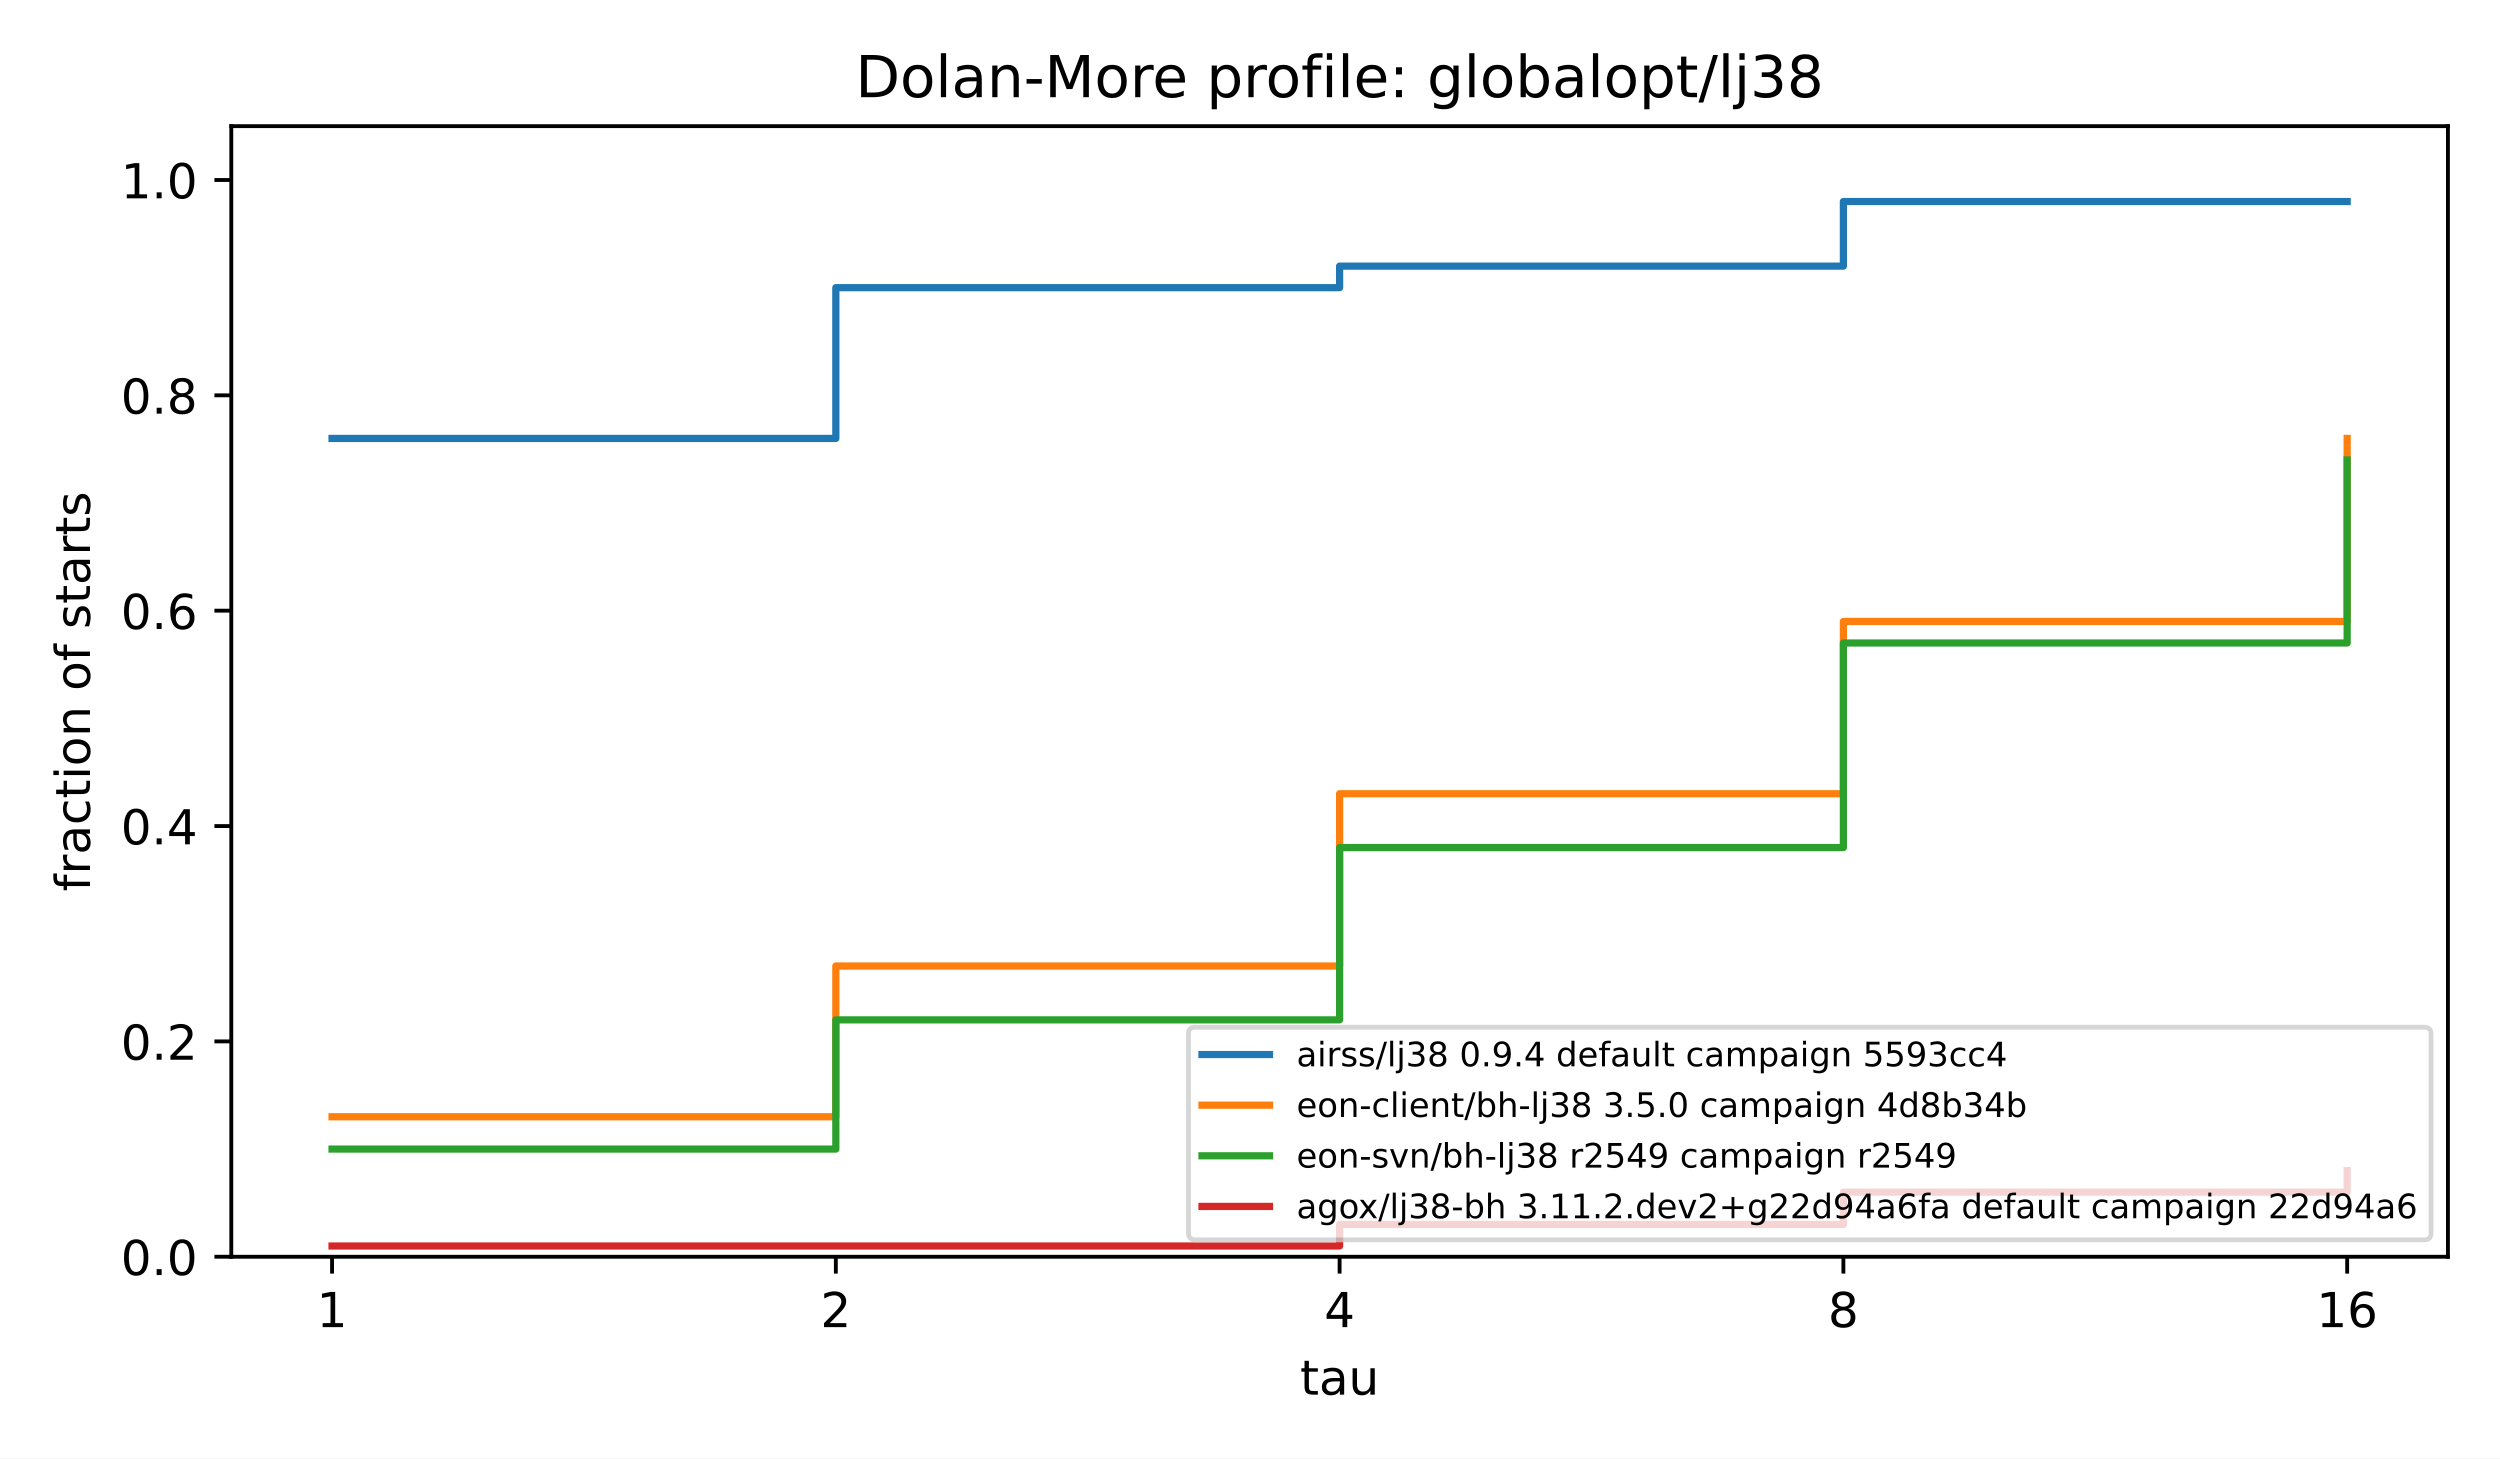
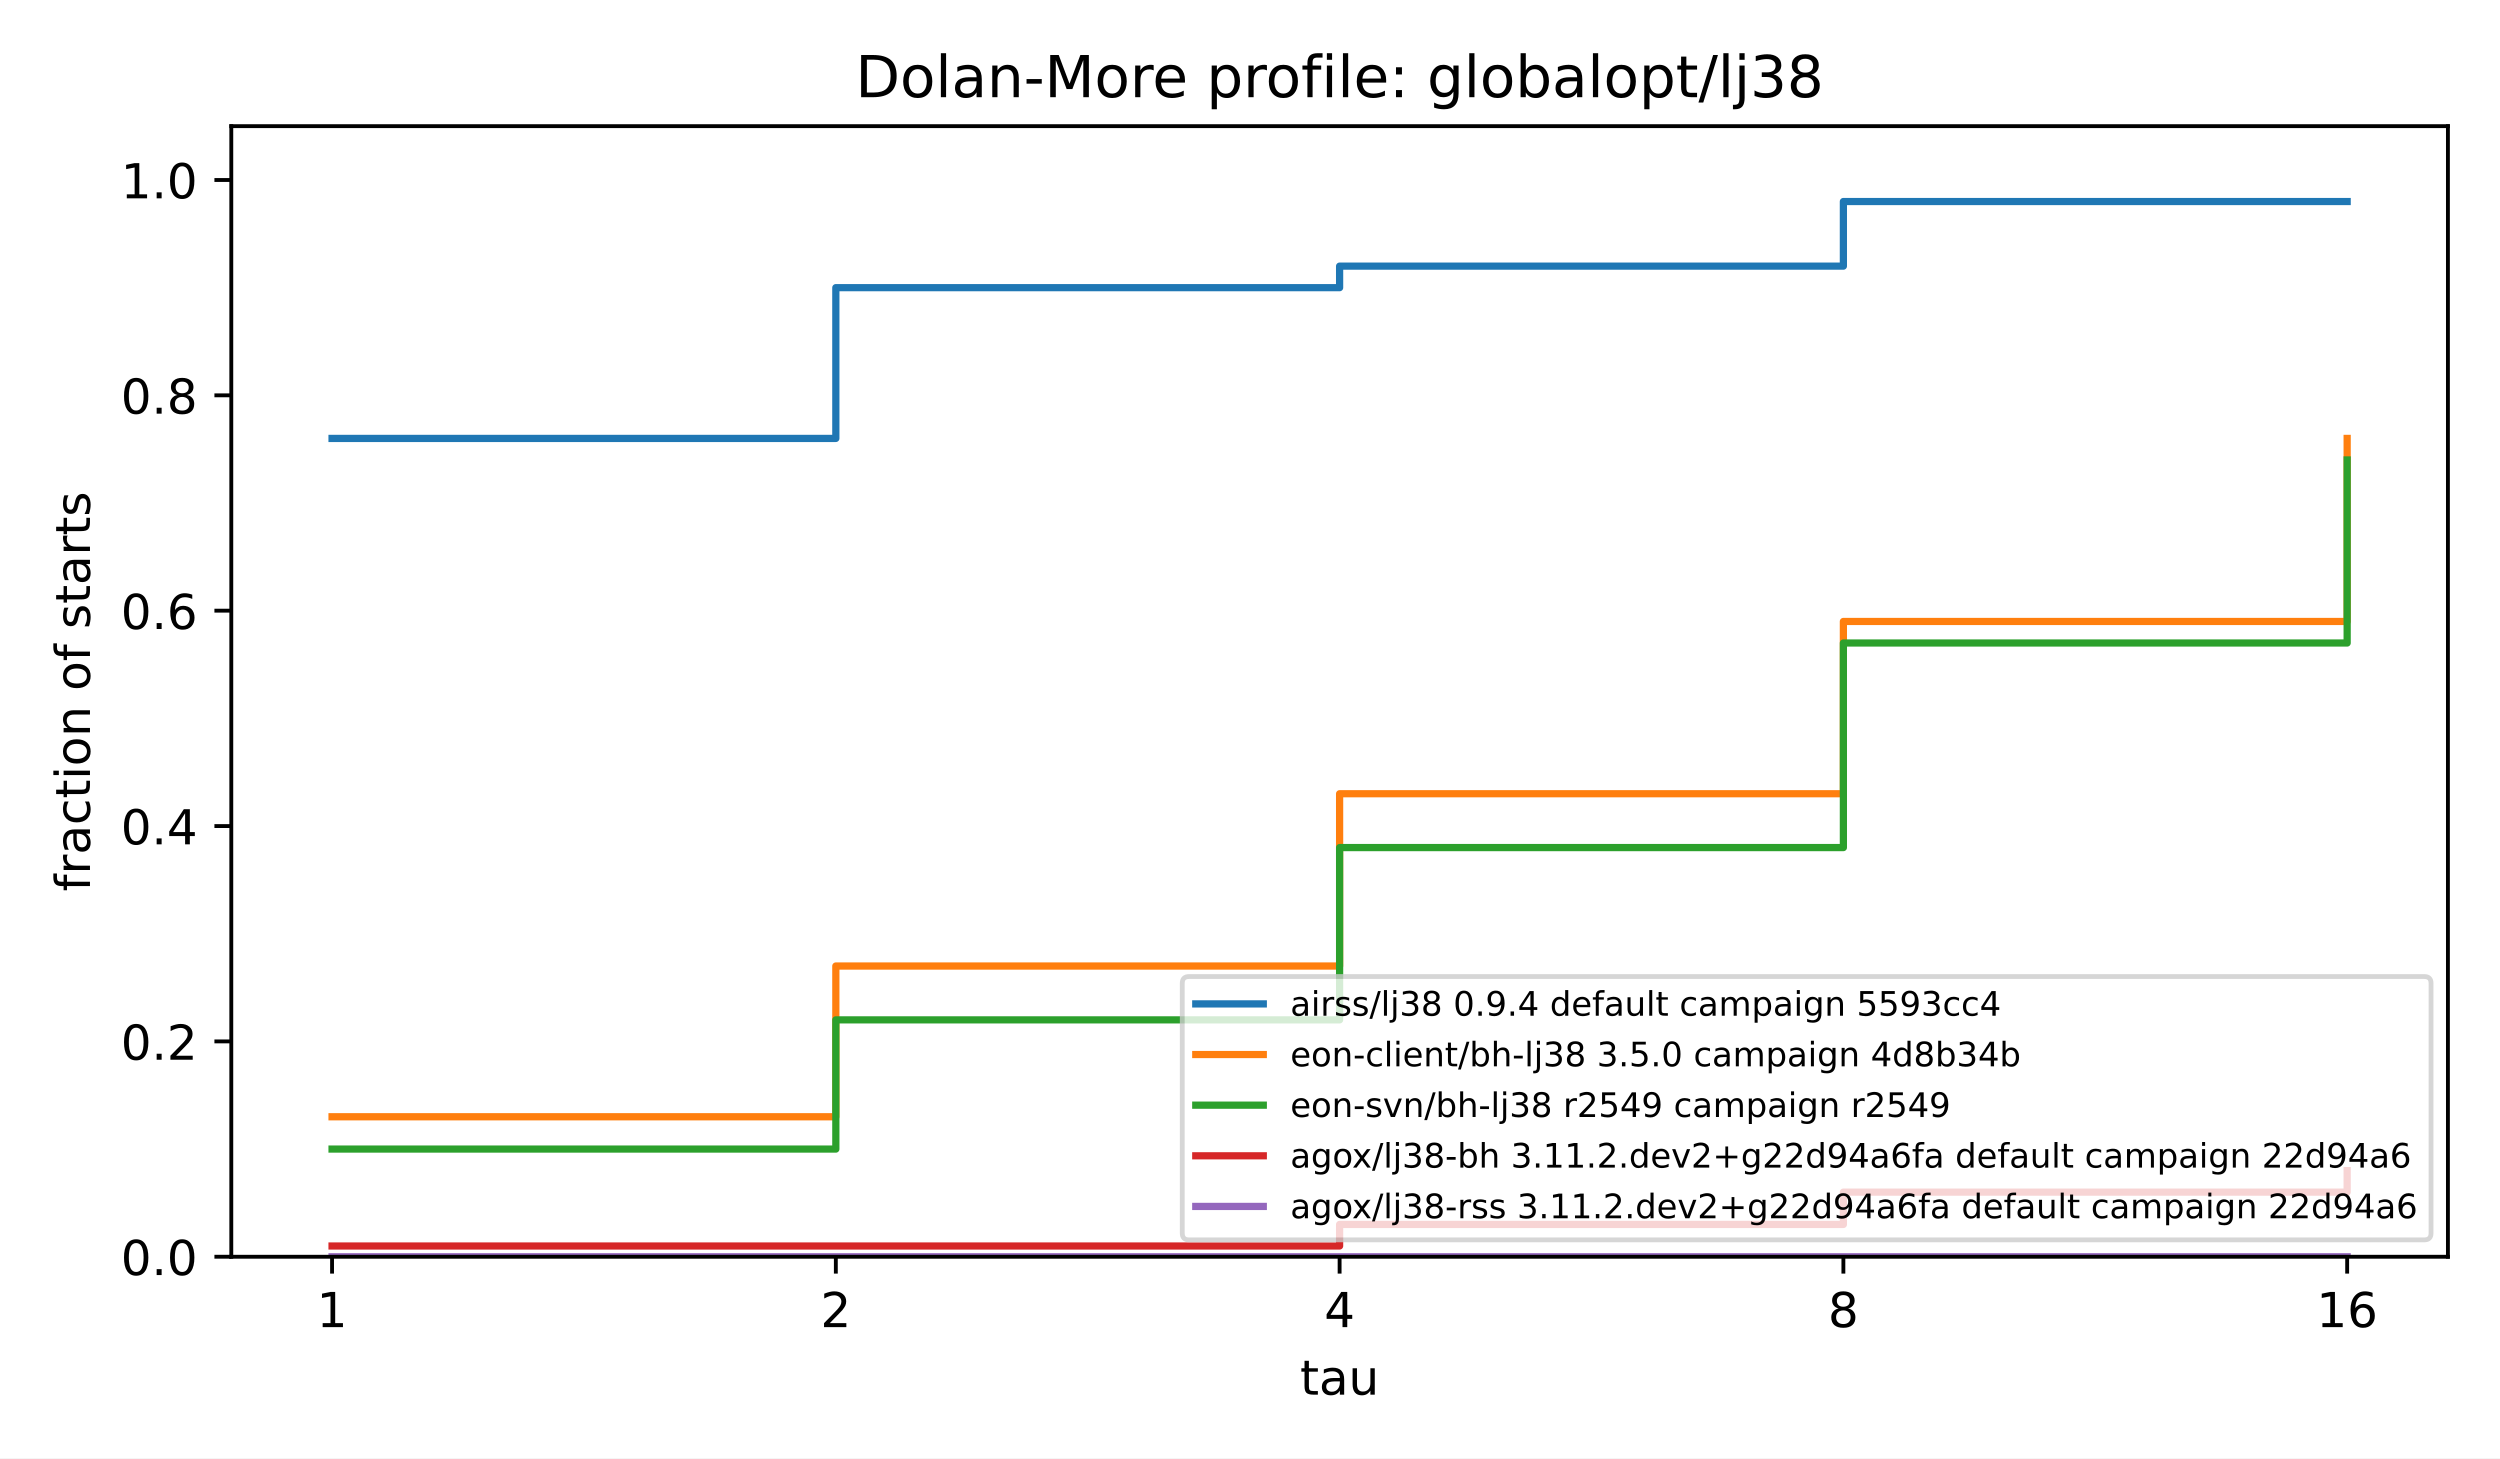
<svg xmlns="http://www.w3.org/2000/svg" xmlns:xlink="http://www.w3.org/1999/xlink" width="518.4pt" height="302.4pt" viewBox="0 0 518.4 302.4" version="1.1">
  <defs>
    <style type="text/css">*{stroke-linejoin: round; stroke-linecap: butt}</style>
  </defs>
  <g id="figure_1">
    <g id="patch_1">
      <path d="M 0 302.4  L 518.4 302.4  L 518.4 0  L 0 0  z " style="fill: #ffffff" />
    </g>
    <g id="axes_1">
      <g id="patch_2">
        <path d="M 47.962 260.6  L 507.6 260.6  L 507.6 26.16  L 47.962 26.16  z " style="fill: #ffffff" />
      </g>
      <g id="matplotlib.axis_1">
        <g id="xtick_1">
          <g id="line2d_1">
            <defs>
              <path id="m8ea4d47d77" d="M 0 0  L 0 3.5  " style="stroke: #000000; stroke-width: 0.8" />
            </defs>
            <g>
              <use xlink:href="#m8ea4d47d77" x="68.855" y="260.6" style="stroke: #000000; stroke-width: 0.8" />
            </g>
          </g>
          <g id="text_1">
            <text style="font-size: 10px; font-family: 'DejaVu Sans', 'Bitstream Vera Sans', 'Computer Modern Sans Serif', 'Lucida Grande', 'Verdana', 'Geneva', 'Lucid', 'Arial', 'Helvetica', 'Avant Garde', sans-serif; text-anchor: middle" x="68.855" y="275.198" transform="rotate(-0 68.85496 275.1977)">1</text>
          </g>
        </g>
        <g id="xtick_2">
          <g id="line2d_2">
            <g>
              <use xlink:href="#m8ea4d47d77" x="173.318" y="260.6" style="stroke: #000000; stroke-width: 0.8" />
            </g>
          </g>
          <g id="text_2">
            <text style="font-size: 10px; font-family: 'DejaVu Sans', 'Bitstream Vera Sans', 'Computer Modern Sans Serif', 'Lucida Grande', 'Verdana', 'Geneva', 'Lucid', 'Arial', 'Helvetica', 'Avant Garde', sans-serif; text-anchor: middle" x="173.318" y="275.198" transform="rotate(-0 173.3181 275.1977)">2</text>
          </g>
        </g>
        <g id="xtick_3">
          <g id="line2d_3">
            <g>
              <use xlink:href="#m8ea4d47d77" x="277.781" y="260.6" style="stroke: #000000; stroke-width: 0.8" />
            </g>
          </g>
          <g id="text_3">
            <text style="font-size: 10px; font-family: 'DejaVu Sans', 'Bitstream Vera Sans', 'Computer Modern Sans Serif', 'Lucida Grande', 'Verdana', 'Geneva', 'Lucid', 'Arial', 'Helvetica', 'Avant Garde', sans-serif; text-anchor: middle" x="277.781" y="275.198" transform="rotate(-0 277.7812 275.1977)">4</text>
          </g>
        </g>
        <g id="xtick_4">
          <g id="line2d_4">
            <g>
              <use xlink:href="#m8ea4d47d77" x="382.244" y="260.6" style="stroke: #000000; stroke-width: 0.8" />
            </g>
          </g>
          <g id="text_4">
            <text style="font-size: 10px; font-family: 'DejaVu Sans', 'Bitstream Vera Sans', 'Computer Modern Sans Serif', 'Lucida Grande', 'Verdana', 'Geneva', 'Lucid', 'Arial', 'Helvetica', 'Avant Garde', sans-serif; text-anchor: middle" x="382.244" y="275.198" transform="rotate(-0 382.2443 275.1977)">8</text>
          </g>
        </g>
        <g id="xtick_5">
          <g id="line2d_5">
            <g>
              <use xlink:href="#m8ea4d47d77" x="486.707" y="260.6" style="stroke: #000000; stroke-width: 0.8" />
            </g>
          </g>
          <g id="text_5">
            <text style="font-size: 10px; font-family: 'DejaVu Sans', 'Bitstream Vera Sans', 'Computer Modern Sans Serif', 'Lucida Grande', 'Verdana', 'Geneva', 'Lucid', 'Arial', 'Helvetica', 'Avant Garde', sans-serif; text-anchor: middle" x="486.707" y="275.198" transform="rotate(-0 486.7074 275.1977)">16</text>
          </g>
        </g>
        <g id="text_6">
          <text style="font-size: 10px; font-family: 'DejaVu Sans', 'Bitstream Vera Sans', 'Computer Modern Sans Serif', 'Lucida Grande', 'Verdana', 'Geneva', 'Lucid', 'Arial', 'Helvetica', 'Avant Garde', sans-serif; text-anchor: middle" x="277.781" y="289.198" transform="rotate(-0 277.7812 289.1977)">tau</text>
        </g>
      </g>
      <g id="matplotlib.axis_2">
        <g id="ytick_1">
          <g id="line2d_6">
            <defs>
              <path id="md659df78fa" d="M 0 0  L -3.5 0  " style="stroke: #000000; stroke-width: 0.8" />
            </defs>
            <g>
              <use xlink:href="#md659df78fa" x="47.962" y="260.6" style="stroke: #000000; stroke-width: 0.8" />
            </g>
          </g>
          <g id="text_7">
            <text style="font-size: 10px; font-family: 'DejaVu Sans', 'Bitstream Vera Sans', 'Computer Modern Sans Serif', 'Lucida Grande', 'Verdana', 'Geneva', 'Lucid', 'Arial', 'Helvetica', 'Avant Garde', sans-serif; text-anchor: end" x="40.962" y="264.399" transform="rotate(-0 40.96234 264.3988)">0.0</text>
          </g>
        </g>
        <g id="ytick_2">
          <g id="line2d_7">
            <g>
              <use xlink:href="#md659df78fa" x="47.962" y="215.945" style="stroke: #000000; stroke-width: 0.8" />
            </g>
          </g>
          <g id="text_8">
            <text style="font-size: 10px; font-family: 'DejaVu Sans', 'Bitstream Vera Sans', 'Computer Modern Sans Serif', 'Lucida Grande', 'Verdana', 'Geneva', 'Lucid', 'Arial', 'Helvetica', 'Avant Garde', sans-serif; text-anchor: end" x="40.962" y="219.744" transform="rotate(-0 40.96234 219.7436)">0.2</text>
          </g>
        </g>
        <g id="ytick_3">
          <g id="line2d_8">
            <g>
              <use xlink:href="#md659df78fa" x="47.962" y="171.29" style="stroke: #000000; stroke-width: 0.8" />
            </g>
          </g>
          <g id="text_9">
            <text style="font-size: 10px; font-family: 'DejaVu Sans', 'Bitstream Vera Sans', 'Computer Modern Sans Serif', 'Lucida Grande', 'Verdana', 'Geneva', 'Lucid', 'Arial', 'Helvetica', 'Avant Garde', sans-serif; text-anchor: end" x="40.962" y="175.088" transform="rotate(-0 40.96234 175.0884)">0.4</text>
          </g>
        </g>
        <g id="ytick_4">
          <g id="line2d_9">
            <g>
              <use xlink:href="#md659df78fa" x="47.962" y="126.634" style="stroke: #000000; stroke-width: 0.8" />
            </g>
          </g>
          <g id="text_10">
            <text style="font-size: 10px; font-family: 'DejaVu Sans', 'Bitstream Vera Sans', 'Computer Modern Sans Serif', 'Lucida Grande', 'Verdana', 'Geneva', 'Lucid', 'Arial', 'Helvetica', 'Avant Garde', sans-serif; text-anchor: end" x="40.962" y="130.433" transform="rotate(-0 40.96234 130.4331)">0.6</text>
          </g>
        </g>
        <g id="ytick_5">
          <g id="line2d_10">
            <g>
              <use xlink:href="#md659df78fa" x="47.962" y="81.979" style="stroke: #000000; stroke-width: 0.8" />
            </g>
          </g>
          <g id="text_11">
            <text style="font-size: 10px; font-family: 'DejaVu Sans', 'Bitstream Vera Sans', 'Computer Modern Sans Serif', 'Lucida Grande', 'Verdana', 'Geneva', 'Lucid', 'Arial', 'Helvetica', 'Avant Garde', sans-serif; text-anchor: end" x="40.962" y="85.778" transform="rotate(-0 40.96234 85.77788)">0.8</text>
          </g>
        </g>
        <g id="ytick_6">
          <g id="line2d_11">
            <g>
              <use xlink:href="#md659df78fa" x="47.962" y="37.324" style="stroke: #000000; stroke-width: 0.8" />
            </g>
          </g>
          <g id="text_12">
            <text style="font-size: 10px; font-family: 'DejaVu Sans', 'Bitstream Vera Sans', 'Computer Modern Sans Serif', 'Lucida Grande', 'Verdana', 'Geneva', 'Lucid', 'Arial', 'Helvetica', 'Avant Garde', sans-serif; text-anchor: end" x="40.962" y="41.123" transform="rotate(-0 40.96234 41.12264)">1.0</text>
          </g>
        </g>
        <g id="text_13">
          <text style="font-size: 10px; font-family: 'DejaVu Sans', 'Bitstream Vera Sans', 'Computer Modern Sans Serif', 'Lucida Grande', 'Verdana', 'Geneva', 'Lucid', 'Arial', 'Helvetica', 'Avant Garde', sans-serif; text-anchor: middle" x="18.657" y="143.38" transform="rotate(-90 18.65687 143.38)">fraction of starts</text>
        </g>
      </g>
      <g id="line2d_12">
        <path d="M 68.855 90.91  L 173.318 90.91  L 173.318 59.651  L 277.781 59.651  L 277.781 55.186  L 382.244 55.186  L 382.244 41.789  L 486.707 41.789  L 486.707 41.789  " clip-path="url(#p4e380cea4b)" style="fill: none; stroke: #1f77b4; stroke-width: 1.5; stroke-linecap: square" />
      </g>
      <g id="line2d_13">
        <path d="M 68.855 231.574  L 173.318 231.574  L 173.318 200.315  L 277.781 200.315  L 277.781 164.591  L 382.244 164.591  L 382.244 128.867  L 486.707 128.867  L 486.707 90.91  " clip-path="url(#p4e380cea4b)" style="fill: none; stroke: #ff7f0e; stroke-width: 1.5; stroke-linecap: square" />
      </g>
      <g id="line2d_14">
        <path d="M 68.855 238.272  L 173.318 238.272  L 173.318 211.479  L 277.781 211.479  L 277.781 175.755  L 382.244 175.755  L 382.244 133.333  L 486.707 133.333  L 486.707 95.376  " clip-path="url(#p4e380cea4b)" style="fill: none; stroke: #2ca02c; stroke-width: 1.5; stroke-linecap: square" />
      </g>
      <g id="line2d_15">
        <path d="M 68.855 258.367  L 173.318 258.367  L 173.318 258.367  L 277.781 258.367  L 277.781 253.902  L 382.244 253.902  L 382.244 247.203  L 486.707 247.203  L 486.707 242.738  " clip-path="url(#p4e380cea4b)" style="fill: none; stroke: #d62728; stroke-width: 1.5; stroke-linecap: square" />
      </g>
+       <g id="line2d_16">
+         <path d="M 68.855 260.6  L 173.318 260.6  L 173.318 260.6  L 277.781 260.6  L 277.781 260.6  L 382.244 260.6  L 382.244 260.6  L 486.707 260.6  L 486.707 260.6  " clip-path="url(#p4e380cea4b)" style="fill: none; stroke: #9467bd; stroke-width: 1.5; stroke-linecap: square" />
+       </g>
      <g id="patch_3">
        <path d="M 47.962 260.6  L 47.962 26.16  " style="fill: none; stroke: #000000; stroke-width: 0.8; stroke-linejoin: miter; stroke-linecap: square" />
      </g>
      <g id="patch_4">
        <path d="M 507.6 260.6  L 507.6 26.16  " style="fill: none; stroke: #000000; stroke-width: 0.8; stroke-linejoin: miter; stroke-linecap: square" />
      </g>
      <g id="patch_5">
        <path d="M 47.962 260.6  L 507.6 260.6  " style="fill: none; stroke: #000000; stroke-width: 0.8; stroke-linejoin: miter; stroke-linecap: square" />
      </g>
      <g id="patch_6">
        <path d="M 47.962 26.16  L 507.6 26.16  " style="fill: none; stroke: #000000; stroke-width: 0.8; stroke-linejoin: miter; stroke-linecap: square" />
      </g>
      <g id="text_14">
        <text style="font-size: 12px; font-family: 'DejaVu Sans', 'Bitstream Vera Sans', 'Computer Modern Sans Serif', 'Lucida Grande', 'Verdana', 'Geneva', 'Lucid', 'Arial', 'Helvetica', 'Avant Garde', sans-serif; text-anchor: middle" x="277.781" y="20.16" transform="rotate(-0 277.7812 20.16)">Dolan-More profile: globalopt/lj38</text>
      </g>
      <g id="legend_1">
        <g id="patch_7">
-           <path d="M 247.845 257.1  L 502.7 257.1  Q 504.1 257.1 504.1 255.7  L 504.1 214.398  Q 504.1 212.998 502.7 212.998  L 247.845 212.998  Q 246.445 212.998 246.445 214.398  L 246.445 255.7  Q 246.445 257.1 247.845 257.1  z " style="fill: #ffffff; opacity: 0.8; stroke: #cccccc; stroke-linejoin: miter" />
-         </g>
-         <g id="line2d_16">
-           <path d="M 249.245 218.667  L 256.245 218.667  L 256.245 218.667  L 263.245 218.667  L 263.245 218.667  " style="fill: none; stroke: #1f77b4; stroke-width: 1.5; stroke-linecap: square" />
+           <path d="M 246.555 257.1  L 502.7 257.1  Q 504.1 257.1 504.1 255.7  L 504.1 203.897  Q 504.1 202.497 502.7 202.497  L 246.555 202.497  Q 245.155 202.497 245.155 203.897  L 245.155 255.7  Q 245.155 257.1 246.555 257.1  z " style="fill: #ffffff; opacity: 0.8; stroke: #cccccc; stroke-linejoin: miter" />
+         </g>
+         <g id="line2d_17">
+           <path d="M 247.955 208.166  L 254.955 208.166  L 254.955 208.166  L 261.955 208.166  L 261.955 208.166  " style="fill: none; stroke: #1f77b4; stroke-width: 1.5; stroke-linecap: square" />
        </g>
        <g id="text_15">
-           <text style="font-size: 7px; font-family: 'DejaVu Sans', 'Bitstream Vera Sans', 'Computer Modern Sans Serif', 'Lucida Grande', 'Verdana', 'Geneva', 'Lucid', 'Arial', 'Helvetica', 'Avant Garde', sans-serif; text-anchor: start" x="268.845" y="221.117" transform="rotate(-0 268.8453 221.1167)">airss/lj38 0.9.4 default campaign 5593cc4</text>
-         </g>
-         <g id="line2d_17">
-           <path d="M 249.245 229.167  L 256.245 229.167  L 256.245 229.167  L 263.245 229.167  L 263.245 229.167  " style="fill: none; stroke: #ff7f0e; stroke-width: 1.5; stroke-linecap: square" />
+           <text style="font-size: 7px; font-family: 'DejaVu Sans', 'Bitstream Vera Sans', 'Computer Modern Sans Serif', 'Lucida Grande', 'Verdana', 'Geneva', 'Lucid', 'Arial', 'Helvetica', 'Avant Garde', sans-serif; text-anchor: start" x="267.555" y="210.616" transform="rotate(-0 267.5547 210.6162)">airss/lj38 0.9.4 default campaign 5593cc4</text>
+         </g>
+         <g id="line2d_18">
+           <path d="M 247.955 218.667  L 254.955 218.667  L 254.955 218.667  L 261.955 218.667  L 261.955 218.667  " style="fill: none; stroke: #ff7f0e; stroke-width: 1.5; stroke-linecap: square" />
        </g>
        <g id="text_16">
-           <text style="font-size: 7px; font-family: 'DejaVu Sans', 'Bitstream Vera Sans', 'Computer Modern Sans Serif', 'Lucida Grande', 'Verdana', 'Geneva', 'Lucid', 'Arial', 'Helvetica', 'Avant Garde', sans-serif; text-anchor: start" x="268.845" y="231.617" transform="rotate(-0 268.8453 231.6173)">eon-client/bh-lj38 3.5.0 campaign 4d8b34b</text>
-         </g>
-         <g id="line2d_18">
-           <path d="M 249.245 239.668  L 256.245 239.668  L 256.245 239.668  L 263.245 239.668  L 263.245 239.668  " style="fill: none; stroke: #2ca02c; stroke-width: 1.5; stroke-linecap: square" />
+           <text style="font-size: 7px; font-family: 'DejaVu Sans', 'Bitstream Vera Sans', 'Computer Modern Sans Serif', 'Lucida Grande', 'Verdana', 'Geneva', 'Lucid', 'Arial', 'Helvetica', 'Avant Garde', sans-serif; text-anchor: start" x="267.555" y="221.117" transform="rotate(-0 267.5547 221.1167)">eon-client/bh-lj38 3.5.0 campaign 4d8b34b</text>
+         </g>
+         <g id="line2d_19">
+           <path d="M 247.955 229.167  L 254.955 229.167  L 254.955 229.167  L 261.955 229.167  L 261.955 229.167  " style="fill: none; stroke: #2ca02c; stroke-width: 1.5; stroke-linecap: square" />
        </g>
        <g id="text_17">
-           <text style="font-size: 7px; font-family: 'DejaVu Sans', 'Bitstream Vera Sans', 'Computer Modern Sans Serif', 'Lucida Grande', 'Verdana', 'Geneva', 'Lucid', 'Arial', 'Helvetica', 'Avant Garde', sans-serif; text-anchor: start" x="268.845" y="242.118" transform="rotate(-0 268.8453 242.1178)">eon-svn/bh-lj38 r2549 campaign r2549</text>
-         </g>
-         <g id="line2d_19">
-           <path d="M 249.245 250.168  L 256.245 250.168  L 256.245 250.168  L 263.245 250.168  L 263.245 250.168  " style="fill: none; stroke: #d62728; stroke-width: 1.5; stroke-linecap: square" />
+           <text style="font-size: 7px; font-family: 'DejaVu Sans', 'Bitstream Vera Sans', 'Computer Modern Sans Serif', 'Lucida Grande', 'Verdana', 'Geneva', 'Lucid', 'Arial', 'Helvetica', 'Avant Garde', sans-serif; text-anchor: start" x="267.555" y="231.617" transform="rotate(-0 267.5547 231.6173)">eon-svn/bh-lj38 r2549 campaign r2549</text>
+         </g>
+         <g id="line2d_20">
+           <path d="M 247.955 239.668  L 254.955 239.668  L 254.955 239.668  L 261.955 239.668  L 261.955 239.668  " style="fill: none; stroke: #d62728; stroke-width: 1.5; stroke-linecap: square" />
        </g>
        <g id="text_18">
-           <text style="font-size: 7px; font-family: 'DejaVu Sans', 'Bitstream Vera Sans', 'Computer Modern Sans Serif', 'Lucida Grande', 'Verdana', 'Geneva', 'Lucid', 'Arial', 'Helvetica', 'Avant Garde', sans-serif; text-anchor: start" x="268.845" y="252.618" transform="rotate(-0 268.8453 252.6184)">agox/lj38-bh 3.11.2.dev2+g22d94a6fa default campaign 22d94a6</text>
+           <text style="font-size: 7px; font-family: 'DejaVu Sans', 'Bitstream Vera Sans', 'Computer Modern Sans Serif', 'Lucida Grande', 'Verdana', 'Geneva', 'Lucid', 'Arial', 'Helvetica', 'Avant Garde', sans-serif; text-anchor: start" x="267.555" y="242.118" transform="rotate(-0 267.5547 242.1178)">agox/lj38-bh 3.11.2.dev2+g22d94a6fa default campaign 22d94a6</text>
+         </g>
+         <g id="line2d_21">
+           <path d="M 247.955 250.168  L 254.955 250.168  L 254.955 250.168  L 261.955 250.168  L 261.955 250.168  " style="fill: none; stroke: #9467bd; stroke-width: 1.5; stroke-linecap: square" />
+         </g>
+         <g id="text_19">
+           <text style="font-size: 7px; font-family: 'DejaVu Sans', 'Bitstream Vera Sans', 'Computer Modern Sans Serif', 'Lucida Grande', 'Verdana', 'Geneva', 'Lucid', 'Arial', 'Helvetica', 'Avant Garde', sans-serif; text-anchor: start" x="267.555" y="252.618" transform="rotate(-0 267.5547 252.6184)">agox/lj38-rss 3.11.2.dev2+g22d94a6fa default campaign 22d94a6</text>
        </g>
      </g>
    </g>
  </g>
  <defs>
    <clipPath id="p4e380cea4b">
      <rect x="47.962" y="26.16" width="459.638" height="234.44" />
    </clipPath>
  </defs>
</svg>
